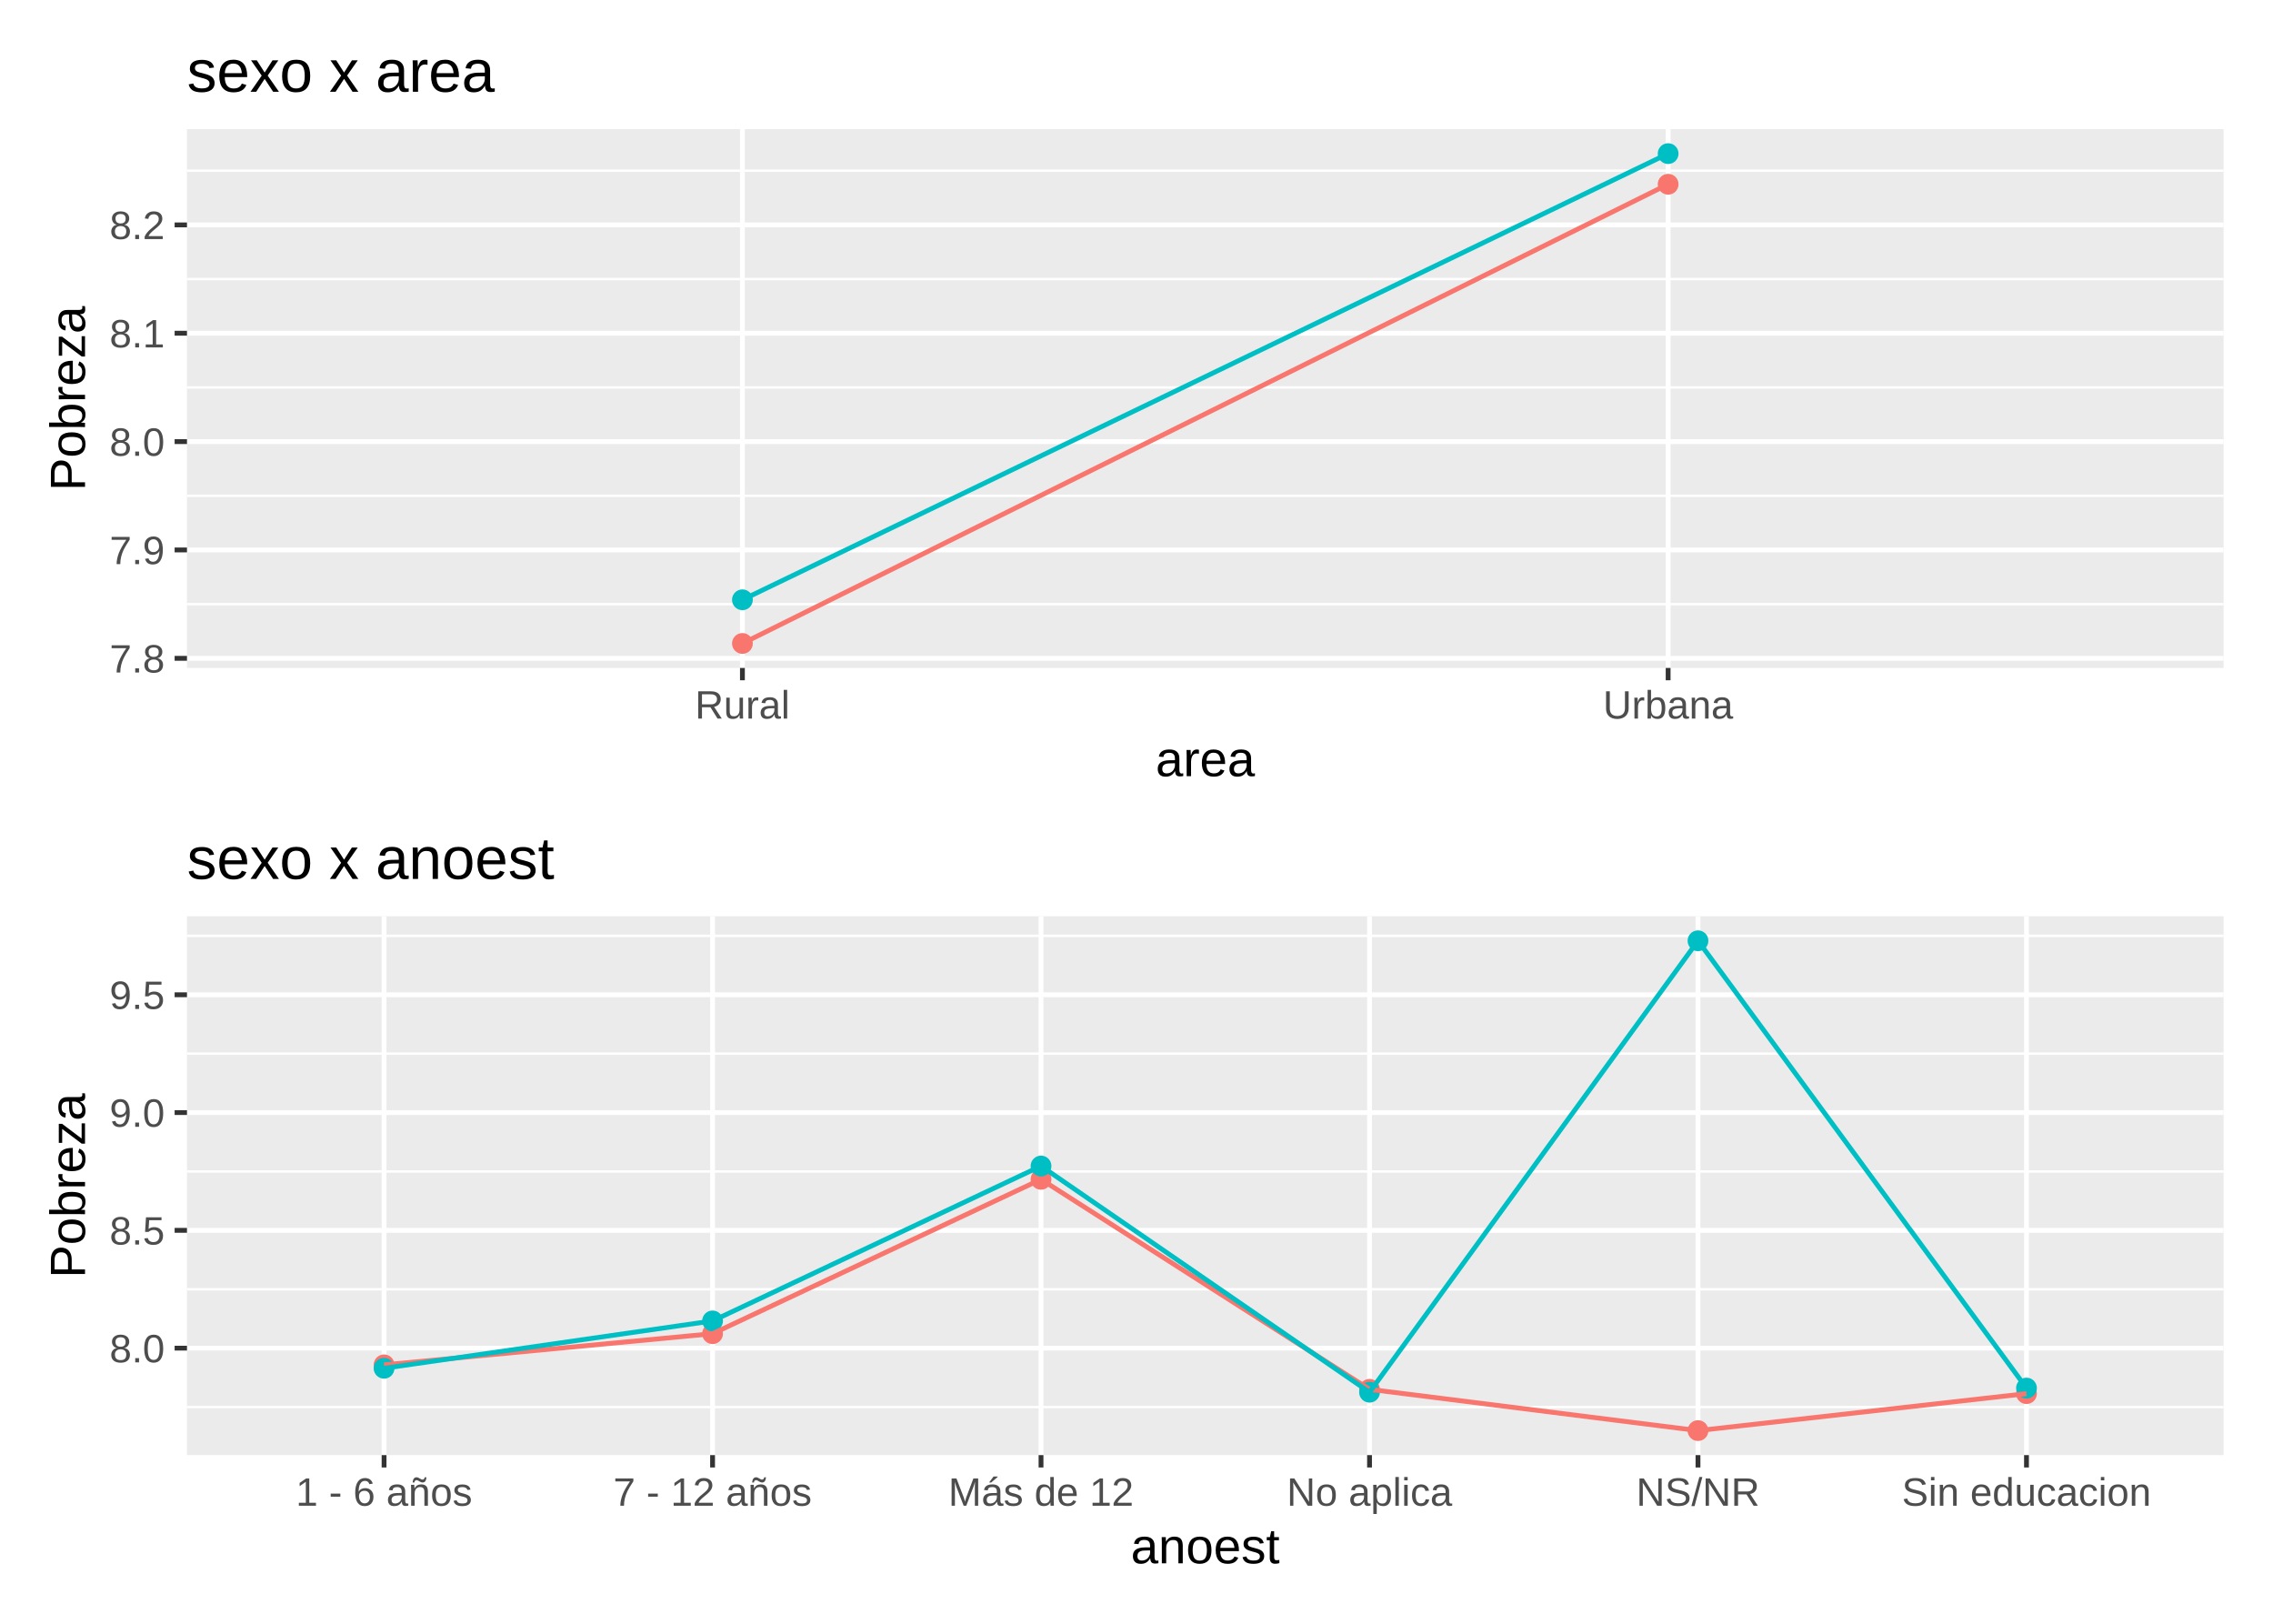
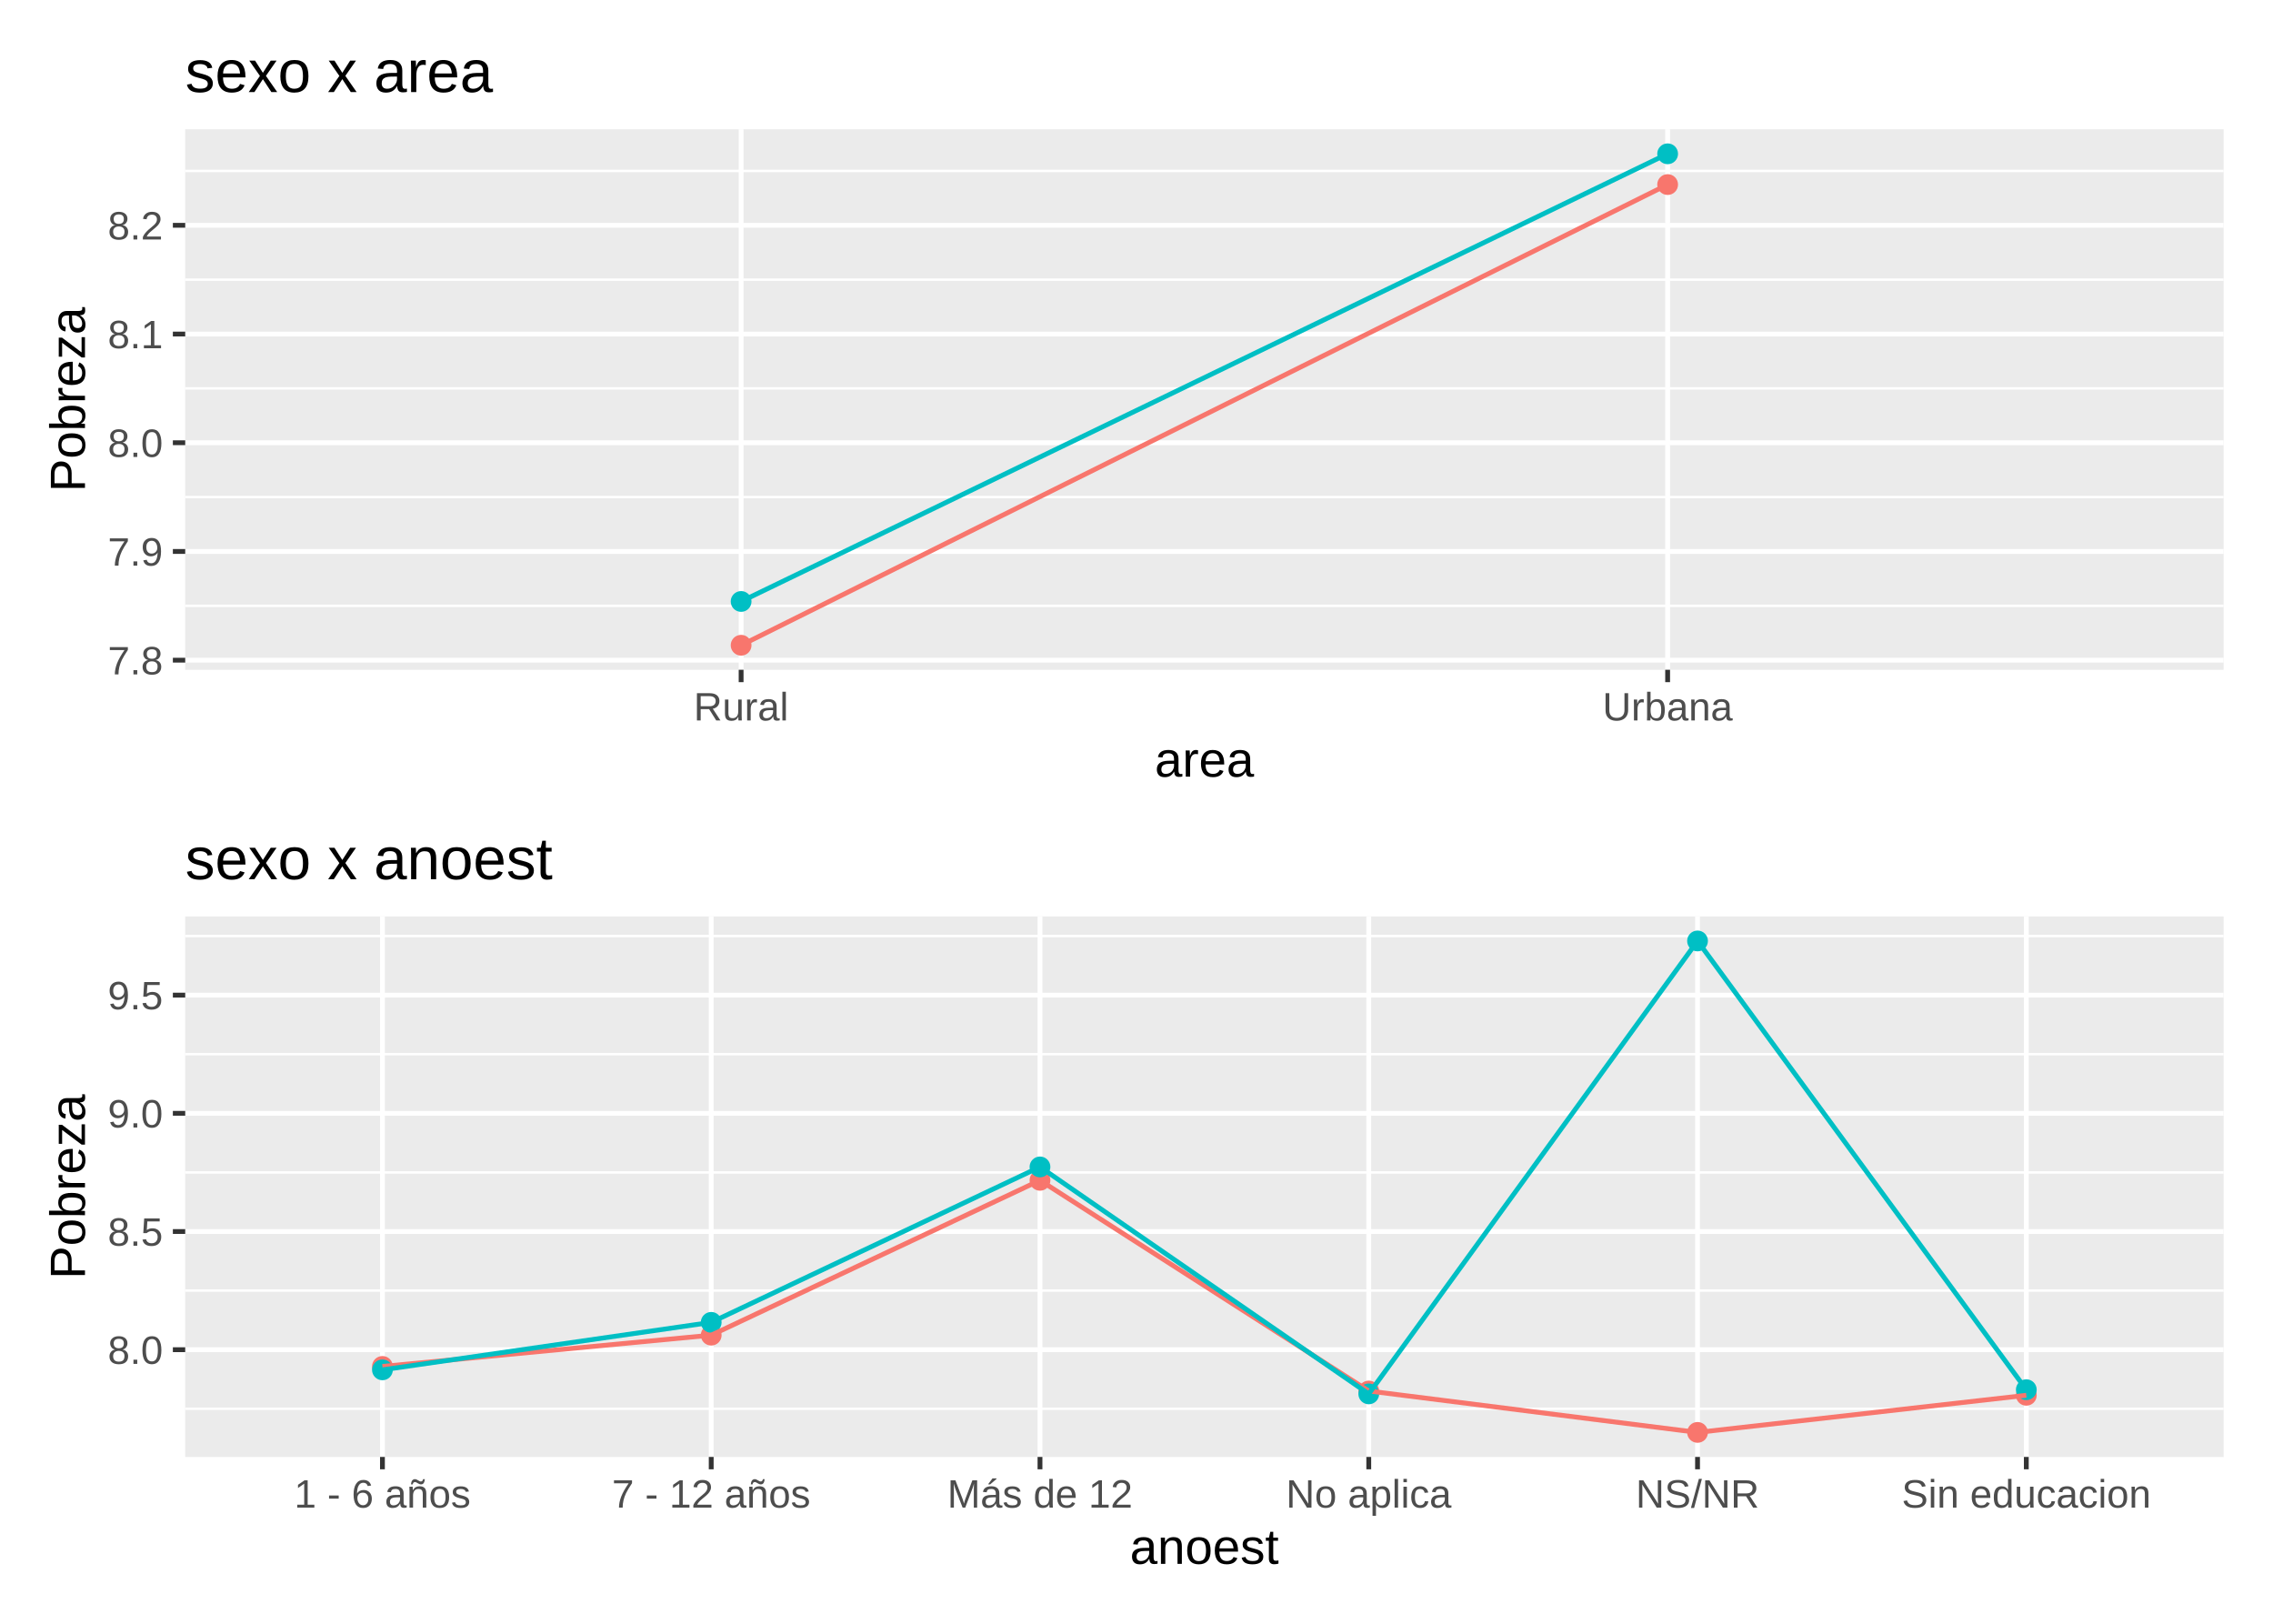
<svg xmlns="http://www.w3.org/2000/svg" class="svglite" width="504.00pt" height="360.00pt" viewBox="0 0 504.00 360.00">
  <defs>
    <style type="text/css">
    .svglite line, .svglite polyline, .svglite polygon, .svglite path, .svglite rect, .svglite circle {
      fill: none;
      stroke: #000000;
      stroke-linecap: round;
      stroke-linejoin: round;
      stroke-miterlimit: 10.00;
    }
    .svglite text {
      white-space: pre;
    }
  </style>
  </defs>
  <rect width="100%" height="100%" style="stroke: none; fill: #FFFFFF;" />
  <defs>
    <clipPath id="cpMC4wMHw1MDQuMDB8MC4wMHwzNjAuMDA=">
      <rect x="0.00" y="0.00" width="504.00" height="360.00" />
    </clipPath>
  </defs>
  <g clip-path="url(#cpMC4wMHw1MDQuMDB8MC4wMHwzNjAuMDA=)">
-     <rect x="0.00" y="0.00" width="504.00" height="360.00" style="stroke-width: 1.07; stroke: #FFFFFF; fill: #FFFFFF;" />
+     <rect x="0.00" y="0" width="504.00" height="360.00" style="stroke-width: 1.07; stroke: #FFFFFF; fill: #FFFFFF;" />
  </g>
+   <defs>
+     <clipPath id="cpNDEuMDd8NDkzLjA0fDI4LjY2fDMyMy4wMg==">
+       <rect x="41.07" y="28.66" width="451.98" height="294.37" />
+     </clipPath>
+   </defs>
+   <g clip-path="url(#cpNDEuMDd8NDkzLjA0fDI4LjY2fDMyMy4wMg==)">
+ </g>
+   <g clip-path="url(#cpMC4wMHw1MDQuMDB8MC4wMHwzNjAuMDA=)">
+ </g>
  <defs>
    <clipPath id="cpNS40OHw0OTguNTJ8NS40OHwxODAuMDA=">
      <rect x="5.48" y="5.48" width="493.04" height="174.52" />
    </clipPath>
  </defs>
  <g clip-path="url(#cpNS40OHw0OTguNTJ8NS40OHwxODAuMDA=)">
    <rect x="5.48" y="5.48" width="493.04" height="174.52" style="stroke-width: 1.07; stroke: #FFFFFF; fill: #FFFFFF;" />
  </g>
  <g clip-path="url(#cpMC4wMHw1MDQuMDB8MC4wMHwzNjAuMDA=)">
</g>
  <defs>
-     <clipPath id="cpNDEuNDZ8NDkzLjA0fDI4LjYzfDE0OC4wOQ==">
-       <rect x="41.46" y="28.63" width="451.58" height="119.46" />
+     <clipPath id="cpNDEuMDd8NDkzLjA0fDI4LjY2fDE0OC41MA==">
+       <rect x="41.07" y="28.66" width="451.98" height="119.85" />
    </clipPath>
  </defs>
-   <g clip-path="url(#cpNDEuNDZ8NDkzLjA0fDI4LjYzfDE0OC4wOQ==)">
-     <rect x="41.46" y="28.63" width="451.58" height="119.46" style="stroke-width: 1.07; stroke: none; fill: #EBEBEB;" />
-     <polyline points="41.46,133.95 493.04,133.95 " style="stroke-width: 0.53; stroke: #FFFFFF; stroke-linecap: butt;" />
-     <polyline points="41.46,109.92 493.04,109.92 " style="stroke-width: 0.53; stroke: #FFFFFF; stroke-linecap: butt;" />
-     <polyline points="41.46,85.90 493.04,85.90 " style="stroke-width: 0.53; stroke: #FFFFFF; stroke-linecap: butt;" />
-     <polyline points="41.46,61.87 493.04,61.87 " style="stroke-width: 0.53; stroke: #FFFFFF; stroke-linecap: butt;" />
-     <polyline points="41.46,37.84 493.04,37.84 " style="stroke-width: 0.53; stroke: #FFFFFF; stroke-linecap: butt;" />
-     <polyline points="41.46,145.96 493.04,145.96 " style="stroke-width: 1.07; stroke: #FFFFFF; stroke-linecap: butt;" />
-     <polyline points="41.46,121.93 493.04,121.93 " style="stroke-width: 1.07; stroke: #FFFFFF; stroke-linecap: butt;" />
-     <polyline points="41.46,97.91 493.04,97.91 " style="stroke-width: 1.07; stroke: #FFFFFF; stroke-linecap: butt;" />
-     <polyline points="41.46,73.88 493.04,73.88 " style="stroke-width: 1.07; stroke: #FFFFFF; stroke-linecap: butt;" />
-     <polyline points="41.46,49.86 493.04,49.86 " style="stroke-width: 1.07; stroke: #FFFFFF; stroke-linecap: butt;" />
-     <polyline points="164.62,148.09 164.62,28.63 " style="stroke-width: 1.07; stroke: #FFFFFF; stroke-linecap: butt;" />
-     <polyline points="369.88,148.09 369.88,28.63 " style="stroke-width: 1.07; stroke: #FFFFFF; stroke-linecap: butt;" />
-     <circle cx="164.62" cy="142.66" r="1.95" style="stroke-width: 0.71; stroke: #F8766D; fill: #F8766D;" />
-     <circle cx="369.88" cy="40.85" r="1.95" style="stroke-width: 0.71; stroke: #F8766D; fill: #F8766D;" />
-     <circle cx="164.62" cy="132.98" r="1.95" style="stroke-width: 0.71; stroke: #00BFC4; fill: #00BFC4;" />
-     <circle cx="369.88" cy="34.06" r="1.95" style="stroke-width: 0.71; stroke: #00BFC4; fill: #00BFC4;" />
-     <polyline points="164.62,142.66 369.88,40.85 " style="stroke-width: 1.07; stroke: #F8766D; stroke-linecap: butt;" />
-     <polyline points="164.62,132.98 369.88,34.06 " style="stroke-width: 1.07; stroke: #00BFC4; stroke-linecap: butt;" />
+   <g clip-path="url(#cpNDEuMDd8NDkzLjA0fDI4LjY2fDE0OC41MA==)">
+     <rect x="41.07" y="28.66" width="451.98" height="119.85" style="stroke-width: 1.07; stroke: none; fill: #EBEBEB;" />
+     <polyline points="41.07,134.32 493.04,134.32 " style="stroke-width: 0.53; stroke: #FFFFFF; stroke-linecap: butt;" />
+     <polyline points="41.07,110.21 493.04,110.21 " style="stroke-width: 0.53; stroke: #FFFFFF; stroke-linecap: butt;" />
+     <polyline points="41.07,86.11 493.04,86.11 " style="stroke-width: 0.53; stroke: #FFFFFF; stroke-linecap: butt;" />
+     <polyline points="41.07,62.00 493.04,62.00 " style="stroke-width: 0.53; stroke: #FFFFFF; stroke-linecap: butt;" />
+     <polyline points="41.07,37.90 493.04,37.90 " style="stroke-width: 0.53; stroke: #FFFFFF; stroke-linecap: butt;" />
+     <polyline points="41.07,146.37 493.04,146.37 " style="stroke-width: 1.07; stroke: #FFFFFF; stroke-linecap: butt;" />
+     <polyline points="41.07,122.26 493.04,122.26 " style="stroke-width: 1.07; stroke: #FFFFFF; stroke-linecap: butt;" />
+     <polyline points="41.07,98.16 493.04,98.16 " style="stroke-width: 1.07; stroke: #FFFFFF; stroke-linecap: butt;" />
+     <polyline points="41.07,74.06 493.04,74.06 " style="stroke-width: 1.07; stroke: #FFFFFF; stroke-linecap: butt;" />
+     <polyline points="41.07,49.95 493.04,49.95 " style="stroke-width: 1.07; stroke: #FFFFFF; stroke-linecap: butt;" />
+     <polyline points="164.33,148.50 164.33,28.66 " style="stroke-width: 1.07; stroke: #FFFFFF; stroke-linecap: butt;" />
+     <polyline points="369.77,148.50 369.77,28.66 " style="stroke-width: 1.07; stroke: #FFFFFF; stroke-linecap: butt;" />
+     <circle cx="164.33" cy="143.06" r="1.95" style="stroke-width: 0.71; stroke: #F8766D; fill: #F8766D;" />
+     <circle cx="369.77" cy="40.92" r="1.95" style="stroke-width: 0.71; stroke: #F8766D; fill: #F8766D;" />
+     <circle cx="164.33" cy="133.35" r="1.95" style="stroke-width: 0.71; stroke: #00BFC4; fill: #00BFC4;" />
+     <circle cx="369.77" cy="34.10" r="1.95" style="stroke-width: 0.71; stroke: #00BFC4; fill: #00BFC4;" />
+     <polyline points="164.33,143.06 369.77,40.92 " style="stroke-width: 1.07; stroke: #F8766D; stroke-linecap: butt;" />
+     <polyline points="164.33,133.35 369.77,34.10 " style="stroke-width: 1.07; stroke: #00BFC4; stroke-linecap: butt;" />
  </g>
  <g clip-path="url(#cpMC4wMHw1MDQuMDB8MC4wMHwzNjAuMDA=)">
-     <text x="36.53" y="149.11" text-anchor="end" style="font-size: 8.80px;fill: #4D4D4D; font-family: &quot;Arial&quot;;" textLength="12.24px" lengthAdjust="spacingAndGlyphs">7.8</text>
-     <text x="36.53" y="125.08" text-anchor="end" style="font-size: 8.80px;fill: #4D4D4D; font-family: &quot;Arial&quot;;" textLength="12.24px" lengthAdjust="spacingAndGlyphs">7.9</text>
-     <text x="36.53" y="101.06" text-anchor="end" style="font-size: 8.80px;fill: #4D4D4D; font-family: &quot;Arial&quot;;" textLength="12.24px" lengthAdjust="spacingAndGlyphs">8.0</text>
-     <text x="36.53" y="77.03" text-anchor="end" style="font-size: 8.80px;fill: #4D4D4D; font-family: &quot;Arial&quot;;" textLength="12.24px" lengthAdjust="spacingAndGlyphs">8.1</text>
-     <text x="36.53" y="53.01" text-anchor="end" style="font-size: 8.80px;fill: #4D4D4D; font-family: &quot;Arial&quot;;" textLength="12.24px" lengthAdjust="spacingAndGlyphs">8.2</text>
-     <polyline points="38.72,145.96 41.46,145.96 " style="stroke-width: 1.07; stroke: #333333; stroke-linecap: butt;" />
-     <polyline points="38.72,121.93 41.46,121.93 " style="stroke-width: 1.07; stroke: #333333; stroke-linecap: butt;" />
-     <polyline points="38.72,97.91 41.46,97.91 " style="stroke-width: 1.07; stroke: #333333; stroke-linecap: butt;" />
-     <polyline points="38.72,73.88 41.46,73.88 " style="stroke-width: 1.07; stroke: #333333; stroke-linecap: butt;" />
-     <polyline points="38.72,49.86 41.46,49.86 " style="stroke-width: 1.07; stroke: #333333; stroke-linecap: butt;" />
-     <polyline points="164.62,150.83 164.62,148.09 " style="stroke-width: 1.07; stroke: #333333; stroke-linecap: butt;" />
-     <polyline points="369.88,150.83 369.88,148.09 " style="stroke-width: 1.07; stroke: #333333; stroke-linecap: butt;" />
-     <text x="164.62" y="159.32" text-anchor="middle" style="font-size: 8.80px;fill: #4D4D4D; font-family: &quot;Arial&quot;;" textLength="21.02px" lengthAdjust="spacingAndGlyphs">Rural</text>
-     <text x="369.88" y="159.32" text-anchor="middle" style="font-size: 8.80px;fill: #4D4D4D; font-family: &quot;Arial&quot;;" textLength="28.86px" lengthAdjust="spacingAndGlyphs">Urbana</text>
-     <text x="267.25" y="172.09" text-anchor="middle" style="font-size: 11.00px; font-family: &quot;Arial&quot;;" textLength="22.02px" lengthAdjust="spacingAndGlyphs">area</text>
-     <text transform="translate(18.85,88.36) rotate(-90)" text-anchor="middle" style="font-size: 11.00px; font-family: &quot;Arial&quot;;" textLength="40.98px" lengthAdjust="spacingAndGlyphs">Pobreza</text>
-     <text x="41.46" y="20.35" style="font-size: 13.20px; font-family: &quot;Arial&quot;;" textLength="68.19px" lengthAdjust="spacingAndGlyphs">sexo x area</text>
+     <text x="36.13" y="149.52" text-anchor="end" style="font-size: 8.80px;fill: #4D4D4D; font-family: &quot;Arial&quot;;" textLength="12.24px" lengthAdjust="spacingAndGlyphs">7.8</text>
+     <text x="36.13" y="125.41" text-anchor="end" style="font-size: 8.80px;fill: #4D4D4D; font-family: &quot;Arial&quot;;" textLength="12.24px" lengthAdjust="spacingAndGlyphs">7.9</text>
+     <text x="36.13" y="101.31" text-anchor="end" style="font-size: 8.80px;fill: #4D4D4D; font-family: &quot;Arial&quot;;" textLength="12.24px" lengthAdjust="spacingAndGlyphs">8.0</text>
+     <text x="36.13" y="77.21" text-anchor="end" style="font-size: 8.80px;fill: #4D4D4D; font-family: &quot;Arial&quot;;" textLength="12.24px" lengthAdjust="spacingAndGlyphs">8.1</text>
+     <text x="36.13" y="53.10" text-anchor="end" style="font-size: 8.80px;fill: #4D4D4D; font-family: &quot;Arial&quot;;" textLength="12.24px" lengthAdjust="spacingAndGlyphs">8.2</text>
+     <polyline points="38.33,146.37 41.07,146.37 " style="stroke-width: 1.07; stroke: #333333; stroke-linecap: butt;" />
+     <polyline points="38.33,122.26 41.07,122.26 " style="stroke-width: 1.07; stroke: #333333; stroke-linecap: butt;" />
+     <polyline points="38.33,98.16 41.07,98.16 " style="stroke-width: 1.07; stroke: #333333; stroke-linecap: butt;" />
+     <polyline points="38.33,74.06 41.07,74.06 " style="stroke-width: 1.07; stroke: #333333; stroke-linecap: butt;" />
+     <polyline points="38.33,49.95 41.07,49.95 " style="stroke-width: 1.07; stroke: #333333; stroke-linecap: butt;" />
+     <polyline points="164.33,151.24 164.33,148.50 " style="stroke-width: 1.07; stroke: #333333; stroke-linecap: butt;" />
+     <polyline points="369.77,151.24 369.77,148.50 " style="stroke-width: 1.07; stroke: #333333; stroke-linecap: butt;" />
+     <text x="164.33" y="159.74" text-anchor="middle" style="font-size: 8.80px;fill: #4D4D4D; font-family: &quot;Arial&quot;;" textLength="21.02px" lengthAdjust="spacingAndGlyphs">Rural</text>
+     <text x="369.77" y="159.74" text-anchor="middle" style="font-size: 8.80px;fill: #4D4D4D; font-family: &quot;Arial&quot;;" textLength="28.86px" lengthAdjust="spacingAndGlyphs">Urbana</text>
+     <text x="267.05" y="172.20" text-anchor="middle" style="font-size: 11.00px; font-family: &quot;Arial&quot;;" textLength="22.02px" lengthAdjust="spacingAndGlyphs">area</text>
+     <text transform="translate(18.84,88.58) rotate(-90)" text-anchor="middle" style="font-size: 11.00px; font-family: &quot;Arial&quot;;" textLength="40.98px" lengthAdjust="spacingAndGlyphs">Pobreza</text>
+     <text x="41.07" y="20.41" style="font-size: 13.20px; font-family: &quot;Arial&quot;;" textLength="68.19px" lengthAdjust="spacingAndGlyphs">sexo x area</text>
  </g>
  <defs>
    <clipPath id="cpNS40OHw0OTguNTJ8MTgwLjAwfDM1NC41Mg==">
      <rect x="5.48" y="180.00" width="493.04" height="174.52" />
    </clipPath>
  </defs>
  <g clip-path="url(#cpNS40OHw0OTguNTJ8MTgwLjAwfDM1NC41Mg==)">
    <rect x="5.48" y="180.00" width="493.04" height="174.52" style="stroke-width: 1.07; stroke: #FFFFFF; fill: #FFFFFF;" />
  </g>
  <g clip-path="url(#cpMC4wMHw1MDQuMDB8MC4wMHwzNjAuMDA=)">
</g>
  <defs>
-     <clipPath id="cpNDEuNDZ8NDkzLjA0fDIwMy4xNXwzMjIuNjE=">
-       <rect x="41.46" y="203.15" width="451.58" height="119.46" />
+     <clipPath id="cpNDEuMDd8NDkzLjA0fDIwMy4xOHwzMjMuMDI=">
+       <rect x="41.07" y="203.18" width="451.98" height="119.85" />
    </clipPath>
  </defs>
-   <g clip-path="url(#cpNDEuNDZ8NDkzLjA0fDIwMy4xNXwzMjIuNjE=)">
-     <rect x="41.46" y="203.15" width="451.58" height="119.46" style="stroke-width: 1.07; stroke: none; fill: #EBEBEB;" />
-     <polyline points="41.46,311.96 493.04,311.96 " style="stroke-width: 0.53; stroke: #FFFFFF; stroke-linecap: butt;" />
-     <polyline points="41.46,285.84 493.04,285.84 " style="stroke-width: 0.53; stroke: #FFFFFF; stroke-linecap: butt;" />
-     <polyline points="41.46,259.73 493.04,259.73 " style="stroke-width: 0.53; stroke: #FFFFFF; stroke-linecap: butt;" />
-     <polyline points="41.46,233.61 493.04,233.61 " style="stroke-width: 0.53; stroke: #FFFFFF; stroke-linecap: butt;" />
-     <polyline points="41.46,207.49 493.04,207.49 " style="stroke-width: 0.53; stroke: #FFFFFF; stroke-linecap: butt;" />
-     <polyline points="41.46,298.90 493.04,298.90 " style="stroke-width: 1.07; stroke: #FFFFFF; stroke-linecap: butt;" />
-     <polyline points="41.46,272.78 493.04,272.78 " style="stroke-width: 1.07; stroke: #FFFFFF; stroke-linecap: butt;" />
-     <polyline points="41.46,246.67 493.04,246.67 " style="stroke-width: 1.07; stroke: #FFFFFF; stroke-linecap: butt;" />
-     <polyline points="41.46,220.55 493.04,220.55 " style="stroke-width: 1.07; stroke: #FFFFFF; stroke-linecap: butt;" />
-     <polyline points="85.16,322.61 85.16,203.15 " style="stroke-width: 1.07; stroke: #FFFFFF; stroke-linecap: butt;" />
-     <polyline points="158.00,322.61 158.00,203.15 " style="stroke-width: 1.07; stroke: #FFFFFF; stroke-linecap: butt;" />
-     <polyline points="230.83,322.61 230.83,203.15 " style="stroke-width: 1.07; stroke: #FFFFFF; stroke-linecap: butt;" />
-     <polyline points="303.67,322.61 303.67,203.15 " style="stroke-width: 1.07; stroke: #FFFFFF; stroke-linecap: butt;" />
-     <polyline points="376.50,322.61 376.50,203.15 " style="stroke-width: 1.07; stroke: #FFFFFF; stroke-linecap: butt;" />
-     <polyline points="449.34,322.61 449.34,203.15 " style="stroke-width: 1.07; stroke: #FFFFFF; stroke-linecap: butt;" />
-     <circle cx="449.34" cy="308.98" r="1.95" style="stroke-width: 0.71; stroke: #F8766D; fill: #F8766D;" />
-     <circle cx="85.16" cy="302.60" r="1.95" style="stroke-width: 0.71; stroke: #F8766D; fill: #F8766D;" />
-     <circle cx="158.00" cy="295.69" r="1.95" style="stroke-width: 0.71; stroke: #F8766D; fill: #F8766D;" />
-     <circle cx="230.83" cy="261.47" r="1.95" style="stroke-width: 0.71; stroke: #F8766D; fill: #F8766D;" />
-     <circle cx="303.67" cy="308.03" r="1.95" style="stroke-width: 0.71; stroke: #F8766D; fill: #F8766D;" />
-     <circle cx="376.50" cy="317.18" r="1.95" style="stroke-width: 0.71; stroke: #F8766D; fill: #F8766D;" />
-     <circle cx="449.34" cy="307.75" r="1.95" style="stroke-width: 0.71; stroke: #00BFC4; fill: #00BFC4;" />
-     <circle cx="85.16" cy="303.36" r="1.95" style="stroke-width: 0.71; stroke: #00BFC4; fill: #00BFC4;" />
-     <circle cx="158.00" cy="292.86" r="1.95" style="stroke-width: 0.71; stroke: #00BFC4; fill: #00BFC4;" />
-     <circle cx="230.83" cy="258.52" r="1.95" style="stroke-width: 0.71; stroke: #00BFC4; fill: #00BFC4;" />
-     <circle cx="303.67" cy="308.67" r="1.95" style="stroke-width: 0.71; stroke: #00BFC4; fill: #00BFC4;" />
-     <circle cx="376.50" cy="208.58" r="1.95" style="stroke-width: 0.71; stroke: #00BFC4; fill: #00BFC4;" />
-     <polyline points="85.16,302.60 158.00,295.69 230.83,261.47 303.67,308.03 376.50,317.18 449.34,308.98 " style="stroke-width: 1.07; stroke: #F8766D; stroke-linecap: butt;" />
-     <polyline points="85.16,303.36 158.00,292.86 230.83,258.52 303.67,308.67 376.50,208.58 449.34,307.75 " style="stroke-width: 1.07; stroke: #00BFC4; stroke-linecap: butt;" />
+   <g clip-path="url(#cpNDEuMDd8NDkzLjA0fDIwMy4xOHwzMjMuMDI=)">
+     <rect x="41.07" y="203.18" width="451.98" height="119.85" style="stroke-width: 1.07; stroke: none; fill: #EBEBEB;" />
+     <polyline points="41.07,312.34 493.04,312.34 " style="stroke-width: 0.53; stroke: #FFFFFF; stroke-linecap: butt;" />
+     <polyline points="41.07,286.14 493.04,286.14 " style="stroke-width: 0.53; stroke: #FFFFFF; stroke-linecap: butt;" />
+     <polyline points="41.07,259.94 493.04,259.94 " style="stroke-width: 0.53; stroke: #FFFFFF; stroke-linecap: butt;" />
+     <polyline points="41.07,233.73 493.04,233.73 " style="stroke-width: 0.53; stroke: #FFFFFF; stroke-linecap: butt;" />
+     <polyline points="41.07,207.53 493.04,207.53 " style="stroke-width: 0.53; stroke: #FFFFFF; stroke-linecap: butt;" />
+     <polyline points="41.07,299.24 493.04,299.24 " style="stroke-width: 1.07; stroke: #FFFFFF; stroke-linecap: butt;" />
+     <polyline points="41.07,273.04 493.04,273.04 " style="stroke-width: 1.07; stroke: #FFFFFF; stroke-linecap: butt;" />
+     <polyline points="41.07,246.83 493.04,246.83 " style="stroke-width: 1.07; stroke: #FFFFFF; stroke-linecap: butt;" />
+     <polyline points="41.07,220.63 493.04,220.63 " style="stroke-width: 1.07; stroke: #FFFFFF; stroke-linecap: butt;" />
+     <polyline points="84.80,323.02 84.80,203.18 " style="stroke-width: 1.07; stroke: #FFFFFF; stroke-linecap: butt;" />
+     <polyline points="157.70,323.02 157.70,203.18 " style="stroke-width: 1.07; stroke: #FFFFFF; stroke-linecap: butt;" />
+     <polyline points="230.60,323.02 230.60,203.18 " style="stroke-width: 1.07; stroke: #FFFFFF; stroke-linecap: butt;" />
+     <polyline points="303.50,323.02 303.50,203.18 " style="stroke-width: 1.07; stroke: #FFFFFF; stroke-linecap: butt;" />
+     <polyline points="376.40,323.02 376.40,203.18 " style="stroke-width: 1.07; stroke: #FFFFFF; stroke-linecap: butt;" />
+     <polyline points="449.30,323.02 449.30,203.18 " style="stroke-width: 1.07; stroke: #FFFFFF; stroke-linecap: butt;" />
+     <circle cx="449.30" cy="309.35" r="1.95" style="stroke-width: 0.71; stroke: #F8766D; fill: #F8766D;" />
+     <circle cx="84.80" cy="302.95" r="1.95" style="stroke-width: 0.71; stroke: #F8766D; fill: #F8766D;" />
+     <circle cx="157.70" cy="296.02" r="1.95" style="stroke-width: 0.71; stroke: #F8766D; fill: #F8766D;" />
+     <circle cx="230.60" cy="261.69" r="1.95" style="stroke-width: 0.71; stroke: #F8766D; fill: #F8766D;" />
+     <circle cx="303.50" cy="308.40" r="1.95" style="stroke-width: 0.71; stroke: #F8766D; fill: #F8766D;" />
+     <circle cx="376.40" cy="317.58" r="1.95" style="stroke-width: 0.71; stroke: #F8766D; fill: #F8766D;" />
+     <circle cx="449.30" cy="308.11" r="1.95" style="stroke-width: 0.71; stroke: #00BFC4; fill: #00BFC4;" />
+     <circle cx="84.80" cy="303.71" r="1.95" style="stroke-width: 0.71; stroke: #00BFC4; fill: #00BFC4;" />
+     <circle cx="157.70" cy="293.18" r="1.95" style="stroke-width: 0.71; stroke: #00BFC4; fill: #00BFC4;" />
+     <circle cx="230.60" cy="258.72" r="1.95" style="stroke-width: 0.71; stroke: #00BFC4; fill: #00BFC4;" />
+     <circle cx="303.50" cy="309.04" r="1.95" style="stroke-width: 0.71; stroke: #00BFC4; fill: #00BFC4;" />
+     <circle cx="376.40" cy="208.62" r="1.95" style="stroke-width: 0.71; stroke: #00BFC4; fill: #00BFC4;" />
+     <polyline points="84.80,302.95 157.70,296.02 230.60,261.69 303.50,308.40 376.40,317.58 449.30,309.35 " style="stroke-width: 1.07; stroke: #F8766D; stroke-linecap: butt;" />
+     <polyline points="84.80,303.71 157.70,293.18 230.60,258.72 303.50,309.04 376.40,208.62 449.30,308.11 " style="stroke-width: 1.07; stroke: #00BFC4; stroke-linecap: butt;" />
  </g>
  <g clip-path="url(#cpMC4wMHw1MDQuMDB8MC4wMHwzNjAuMDA=)">
-     <text x="36.53" y="302.05" text-anchor="end" style="font-size: 8.80px;fill: #4D4D4D; font-family: &quot;Arial&quot;;" textLength="12.24px" lengthAdjust="spacingAndGlyphs">8.0</text>
-     <text x="36.53" y="275.93" text-anchor="end" style="font-size: 8.80px;fill: #4D4D4D; font-family: &quot;Arial&quot;;" textLength="12.24px" lengthAdjust="spacingAndGlyphs">8.5</text>
-     <text x="36.53" y="249.82" text-anchor="end" style="font-size: 8.80px;fill: #4D4D4D; font-family: &quot;Arial&quot;;" textLength="12.24px" lengthAdjust="spacingAndGlyphs">9.0</text>
-     <text x="36.53" y="223.70" text-anchor="end" style="font-size: 8.80px;fill: #4D4D4D; font-family: &quot;Arial&quot;;" textLength="12.24px" lengthAdjust="spacingAndGlyphs">9.5</text>
-     <polyline points="38.72,298.90 41.46,298.90 " style="stroke-width: 1.07; stroke: #333333; stroke-linecap: butt;" />
-     <polyline points="38.72,272.78 41.46,272.78 " style="stroke-width: 1.07; stroke: #333333; stroke-linecap: butt;" />
-     <polyline points="38.72,246.67 41.46,246.67 " style="stroke-width: 1.07; stroke: #333333; stroke-linecap: butt;" />
-     <polyline points="38.72,220.55 41.46,220.55 " style="stroke-width: 1.07; stroke: #333333; stroke-linecap: butt;" />
-     <polyline points="85.16,325.35 85.16,322.61 " style="stroke-width: 1.07; stroke: #333333; stroke-linecap: butt;" />
-     <polyline points="158.00,325.35 158.00,322.61 " style="stroke-width: 1.07; stroke: #333333; stroke-linecap: butt;" />
-     <polyline points="230.83,325.35 230.83,322.61 " style="stroke-width: 1.07; stroke: #333333; stroke-linecap: butt;" />
-     <polyline points="303.67,325.35 303.67,322.61 " style="stroke-width: 1.07; stroke: #333333; stroke-linecap: butt;" />
-     <polyline points="376.50,325.35 376.50,322.61 " style="stroke-width: 1.07; stroke: #333333; stroke-linecap: butt;" />
-     <polyline points="449.34,325.35 449.34,322.61 " style="stroke-width: 1.07; stroke: #333333; stroke-linecap: butt;" />
-     <text x="85.16" y="333.84" text-anchor="middle" style="font-size: 8.80px;fill: #4D4D4D; font-family: &quot;Arial&quot;;" textLength="39.15px" lengthAdjust="spacingAndGlyphs">1 - 6 años</text>
-     <text x="158.00" y="333.84" text-anchor="middle" style="font-size: 8.80px;fill: #4D4D4D; font-family: &quot;Arial&quot;;" textLength="44.05px" lengthAdjust="spacingAndGlyphs">7 - 12 años</text>
-     <text x="230.83" y="333.84" text-anchor="middle" style="font-size: 8.80px;fill: #4D4D4D; font-family: &quot;Arial&quot;;" textLength="41.10px" lengthAdjust="spacingAndGlyphs">Más de 12</text>
-     <text x="303.67" y="333.84" text-anchor="middle" style="font-size: 8.80px;fill: #4D4D4D; font-family: &quot;Arial&quot;;" textLength="36.68px" lengthAdjust="spacingAndGlyphs">No aplica</text>
-     <text x="376.50" y="333.84" text-anchor="middle" style="font-size: 8.80px;fill: #4D4D4D; font-family: &quot;Arial&quot;;" textLength="27.37px" lengthAdjust="spacingAndGlyphs">NS/NR</text>
-     <text x="449.34" y="333.84" text-anchor="middle" style="font-size: 8.80px;fill: #4D4D4D; font-family: &quot;Arial&quot;;" textLength="55.29px" lengthAdjust="spacingAndGlyphs">Sin educacion</text>
-     <text x="267.25" y="346.61" text-anchor="middle" style="font-size: 11.00px; font-family: &quot;Arial&quot;;" textLength="33.04px" lengthAdjust="spacingAndGlyphs">anoest</text>
-     <text transform="translate(18.85,262.88) rotate(-90)" text-anchor="middle" style="font-size: 11.00px; font-family: &quot;Arial&quot;;" textLength="40.98px" lengthAdjust="spacingAndGlyphs">Pobreza</text>
-     <text x="41.46" y="194.87" style="font-size: 13.20px; font-family: &quot;Arial&quot;;" textLength="81.40px" lengthAdjust="spacingAndGlyphs">sexo x anoest</text>
+     <text x="36.13" y="302.39" text-anchor="end" style="font-size: 8.80px;fill: #4D4D4D; font-family: &quot;Arial&quot;;" textLength="12.24px" lengthAdjust="spacingAndGlyphs">8.0</text>
+     <text x="36.13" y="276.19" text-anchor="end" style="font-size: 8.80px;fill: #4D4D4D; font-family: &quot;Arial&quot;;" textLength="12.24px" lengthAdjust="spacingAndGlyphs">8.5</text>
+     <text x="36.13" y="249.98" text-anchor="end" style="font-size: 8.80px;fill: #4D4D4D; font-family: &quot;Arial&quot;;" textLength="12.24px" lengthAdjust="spacingAndGlyphs">9.0</text>
+     <text x="36.13" y="223.78" text-anchor="end" style="font-size: 8.80px;fill: #4D4D4D; font-family: &quot;Arial&quot;;" textLength="12.24px" lengthAdjust="spacingAndGlyphs">9.5</text>
+     <polyline points="38.33,299.24 41.07,299.24 " style="stroke-width: 1.07; stroke: #333333; stroke-linecap: butt;" />
+     <polyline points="38.33,273.04 41.07,273.04 " style="stroke-width: 1.07; stroke: #333333; stroke-linecap: butt;" />
+     <polyline points="38.33,246.83 41.07,246.83 " style="stroke-width: 1.07; stroke: #333333; stroke-linecap: butt;" />
+     <polyline points="38.33,220.63 41.07,220.63 " style="stroke-width: 1.07; stroke: #333333; stroke-linecap: butt;" />
+     <polyline points="84.80,325.76 84.80,323.02 " style="stroke-width: 1.07; stroke: #333333; stroke-linecap: butt;" />
+     <polyline points="157.70,325.76 157.70,323.02 " style="stroke-width: 1.07; stroke: #333333; stroke-linecap: butt;" />
+     <polyline points="230.60,325.76 230.60,323.02 " style="stroke-width: 1.07; stroke: #333333; stroke-linecap: butt;" />
+     <polyline points="303.50,325.76 303.50,323.02 " style="stroke-width: 1.07; stroke: #333333; stroke-linecap: butt;" />
+     <polyline points="376.40,325.76 376.40,323.02 " style="stroke-width: 1.07; stroke: #333333; stroke-linecap: butt;" />
+     <polyline points="449.30,325.76 449.30,323.02 " style="stroke-width: 1.07; stroke: #333333; stroke-linecap: butt;" />
+     <text x="84.80" y="334.26" text-anchor="middle" style="font-size: 8.80px;fill: #4D4D4D; font-family: &quot;Arial&quot;;" textLength="39.15px" lengthAdjust="spacingAndGlyphs">1 - 6 años</text>
+     <text x="157.70" y="334.26" text-anchor="middle" style="font-size: 8.80px;fill: #4D4D4D; font-family: &quot;Arial&quot;;" textLength="44.05px" lengthAdjust="spacingAndGlyphs">7 - 12 años</text>
+     <text x="230.60" y="334.26" text-anchor="middle" style="font-size: 8.80px;fill: #4D4D4D; font-family: &quot;Arial&quot;;" textLength="41.10px" lengthAdjust="spacingAndGlyphs">Más de 12</text>
+     <text x="303.50" y="334.26" text-anchor="middle" style="font-size: 8.80px;fill: #4D4D4D; font-family: &quot;Arial&quot;;" textLength="36.68px" lengthAdjust="spacingAndGlyphs">No aplica</text>
+     <text x="376.40" y="334.26" text-anchor="middle" style="font-size: 8.80px;fill: #4D4D4D; font-family: &quot;Arial&quot;;" textLength="27.37px" lengthAdjust="spacingAndGlyphs">NS/NR</text>
+     <text x="449.30" y="334.26" text-anchor="middle" style="font-size: 8.80px;fill: #4D4D4D; font-family: &quot;Arial&quot;;" textLength="55.29px" lengthAdjust="spacingAndGlyphs">Sin educacion</text>
+     <text x="267.05" y="346.72" text-anchor="middle" style="font-size: 11.00px; font-family: &quot;Arial&quot;;" textLength="33.04px" lengthAdjust="spacingAndGlyphs">anoest</text>
+     <text transform="translate(18.84,263.10) rotate(-90)" text-anchor="middle" style="font-size: 11.00px; font-family: &quot;Arial&quot;;" textLength="40.98px" lengthAdjust="spacingAndGlyphs">Pobreza</text>
+     <text x="41.07" y="194.93" style="font-size: 13.20px; font-family: &quot;Arial&quot;;" textLength="81.40px" lengthAdjust="spacingAndGlyphs">sexo x anoest</text>
  </g>
</svg>
